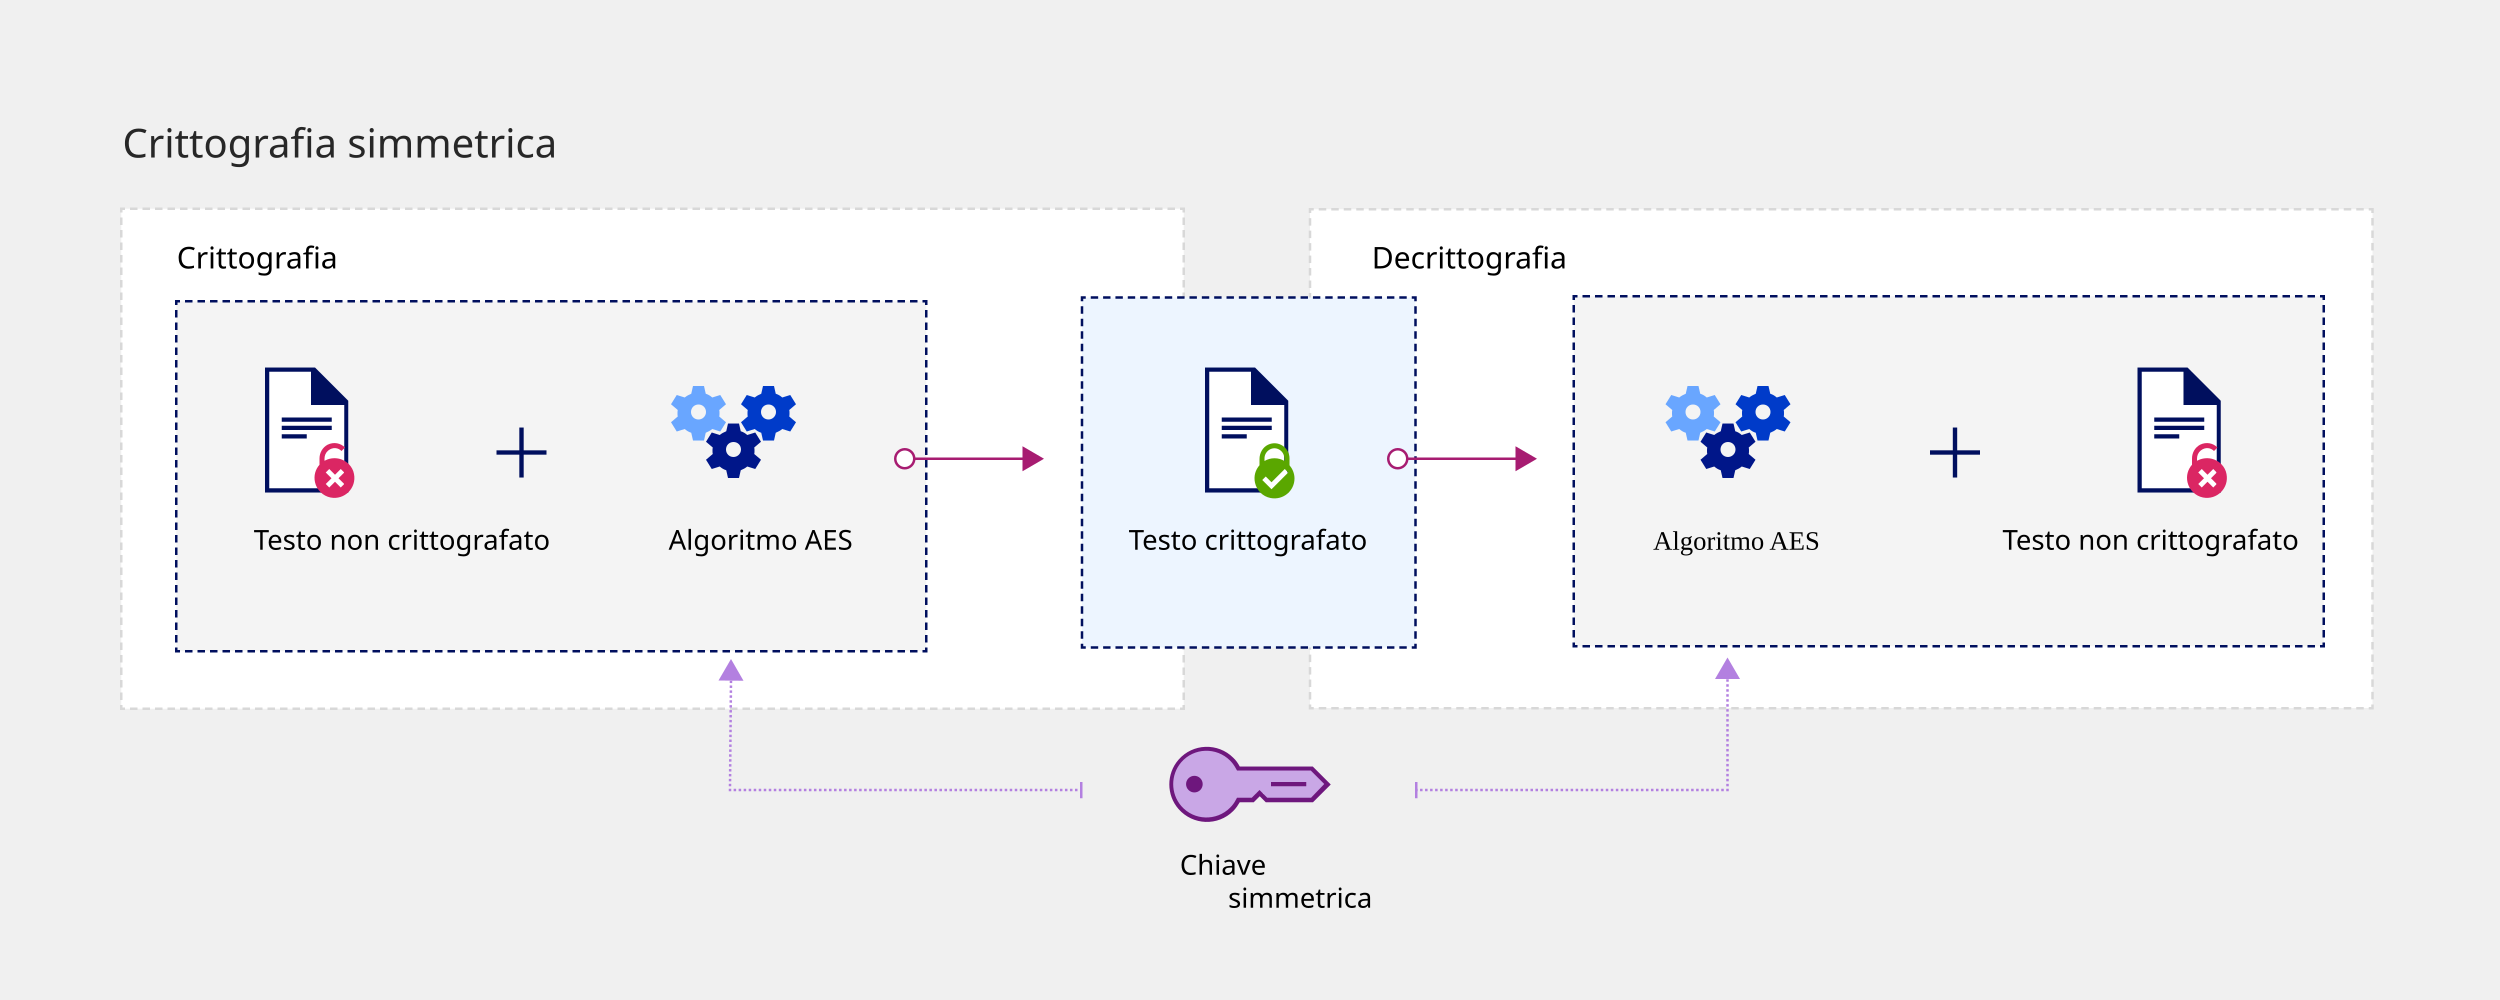
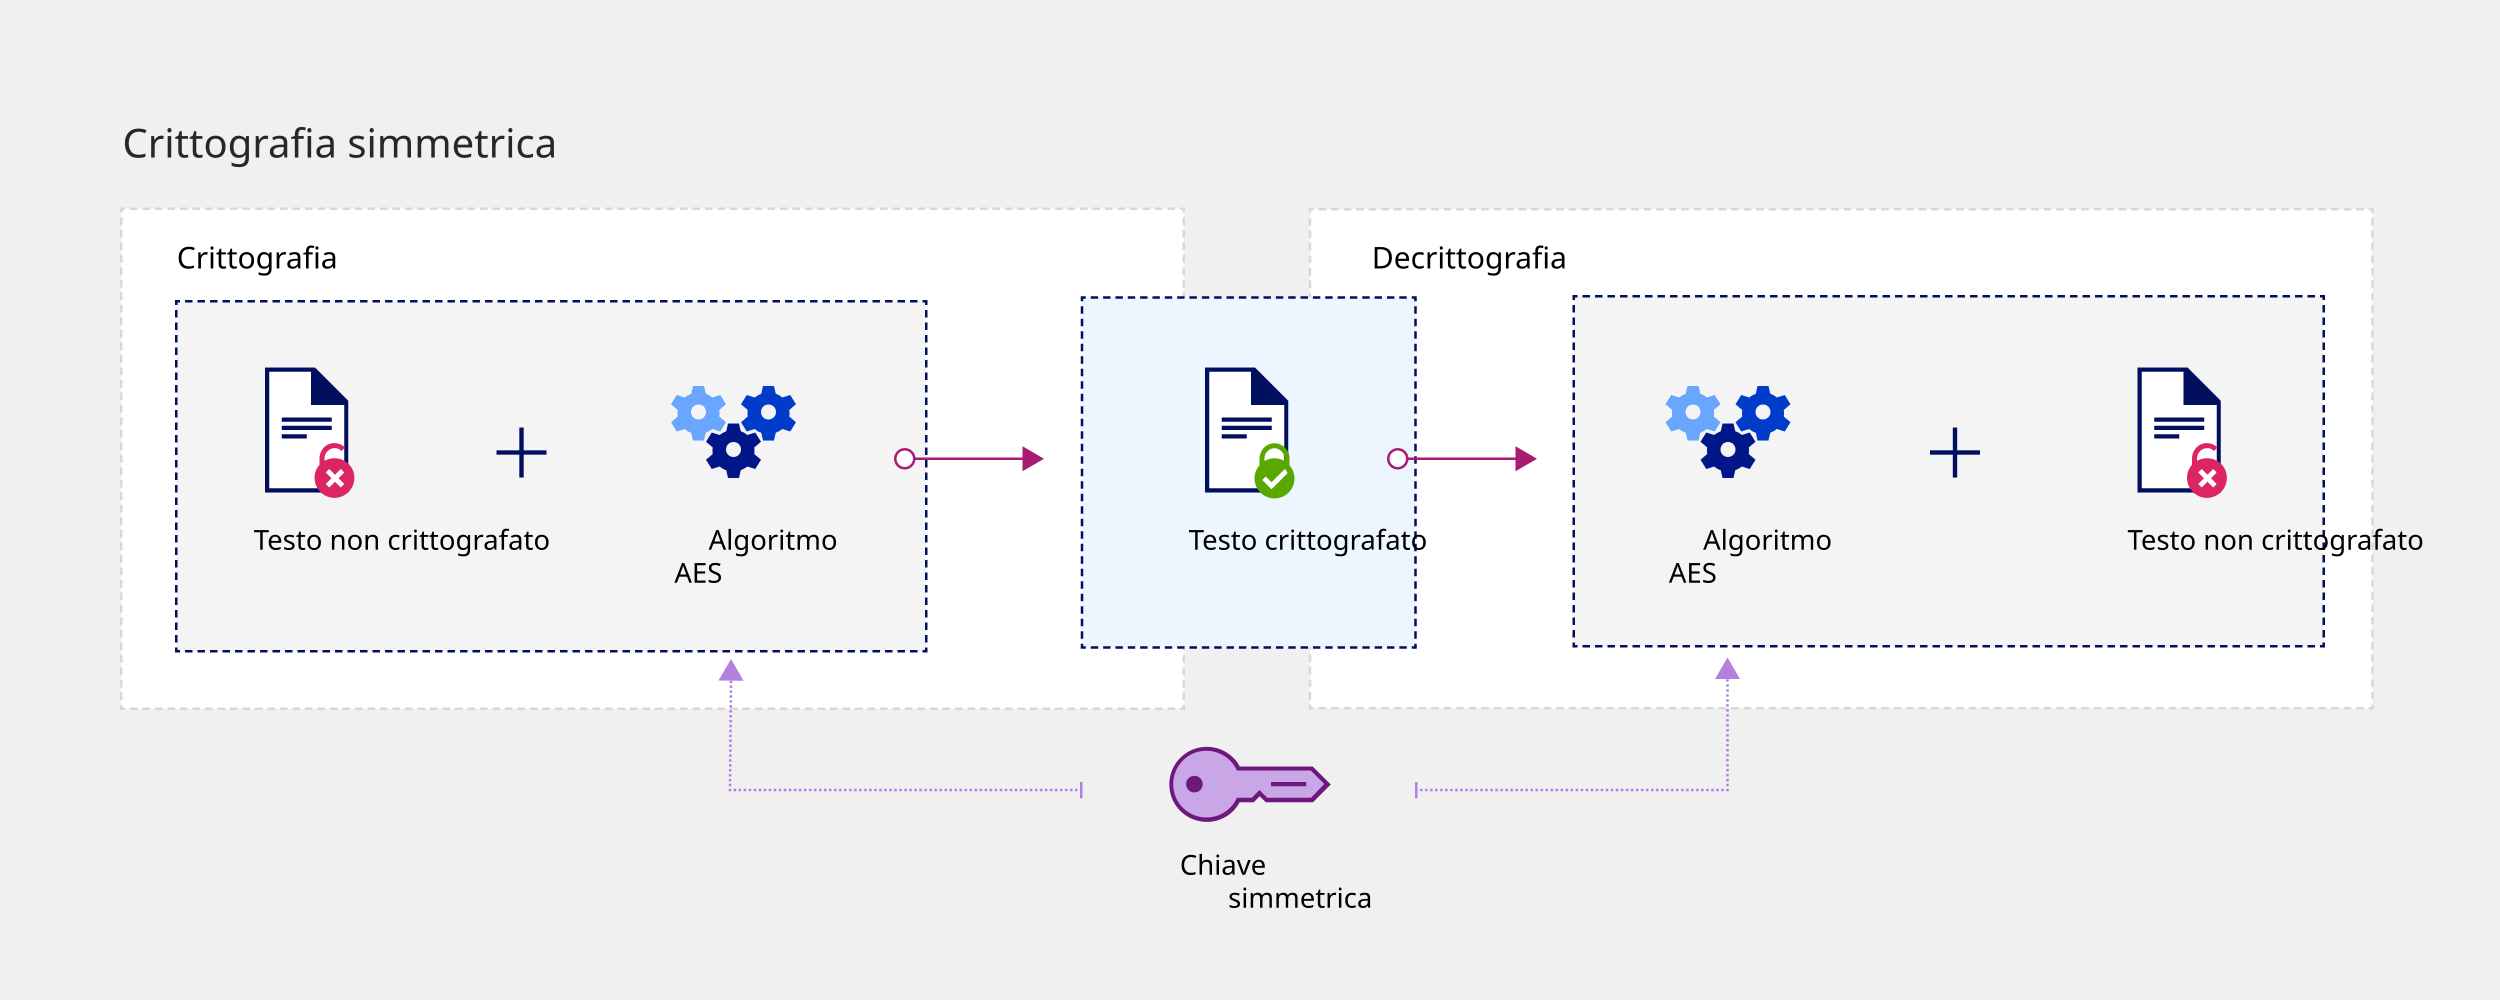
- <svg xmlns="http://www.w3.org/2000/svg" xmlns:xlink="http://www.w3.org/1999/xlink" viewBox="0 0 1000 400" id="svg472">
-   <style id="style2">.st0{fill:#fff}.st1,.st2,.st3{fill:none;stroke:#d8d8d8;stroke-miterlimit:10}.st2,.st3{stroke-dasharray:3,2}.st3{stroke-dasharray:2.993,1.995}.st4{fill:#f4f4f4}.st5,.st6{stroke:#000f5e}.st5{fill:none;stroke-miterlimit:10}.st6{stroke-dasharray:3,2}.st10,.st6,.st8{fill:none;stroke-miterlimit:10}.st8{stroke-dasharray:2.962,1.975;stroke:#000f5e}.st10{stroke:#b380e0}.st13{fill:#b380e0}.st20{clip-path:url(#SVGID_6_);fill:#6e177d}.st22{clip-path:url(#SVGID_10_);fill:#000f5e}.st26{clip-path:url(#SVGID_14_)}.st33{fill:none;stroke:#a71c71;stroke-miterlimit:10}.st34{fill:#a71c71}.st36{clip-path:url(#SVGID_24_);fill:#000f5e}.st45{clip-path:url(#SVGID_32_)}.st49{clip-path:url(#SVGID_38_);fill:#000f5e}.st52{font-family:'IBMPlexSans'}.st53{font-size:11px}.st54{font-family:'IBMPlexSans-SemiBold'}.st55{font-size:12px}</style>
+ <svg xmlns="http://www.w3.org/2000/svg" xmlns:xlink="http://www.w3.org/1999/xlink" viewBox="0 0 1000 400">
+   <style>.st0{fill:#fff}.st1,.st2,.st3{fill:none;stroke:#d8d8d8;stroke-miterlimit:10}.st2,.st3{stroke-dasharray:3,2}.st3{stroke-dasharray:2.993,1.995}.st4{fill:#f4f4f4}.st5,.st6{stroke:#000f5e}.st5{fill:none;stroke-miterlimit:10}.st6{stroke-dasharray:3,2}.st10,.st6,.st8{fill:none;stroke-miterlimit:10}.st8{stroke-dasharray:2.962,1.975;stroke:#000f5e}.st10{stroke:#b380e0}.st13{fill:#b380e0}.st20{clip-path:url(#SVGID_6_);fill:#6e177d}.st22{clip-path:url(#SVGID_10_);fill:#000f5e}.st26{clip-path:url(#SVGID_14_)}.st33{fill:none;stroke:#a71c71;stroke-miterlimit:10}.st34{fill:#a71c71}.st36{clip-path:url(#SVGID_24_);fill:#000f5e}.st45{clip-path:url(#SVGID_32_)}.st49{clip-path:url(#SVGID_38_);fill:#000f5e}.st52{font-family:'IBMPlexSans'}.st53{font-size:11px}.st54{font-family:'IBMPlexSans-SemiBold'}.st55{font-size:12px}</style>
  <g id="Visual">
-     <g id="g26">
-       <g id="g24">
-         <path class="st0" id="rect4" d="M48.5 83.5h425v200h-425z" />
-         <g id="g22">
-           <path class="st1" id="polyline6" d="M473.5 282v1.5H472" />
-           <path class="st2" id="line8" d="M470 283.5H51" />
-           <path class="st1" id="polyline10" d="M50 283.5h-1.5V282" />
-           <path class="st2" id="line12" d="M48.5 280V86" />
-           <path class="st1" id="polyline14" d="M48.5 85v-1.5H50" />
-           <path class="st2" id="line16" d="M52 83.5h419" />
-           <path class="st1" id="polyline18" d="M472 83.5h1.5V85" />
-           <path class="st2" id="line20" d="M473.5 87v194" />
+     <path class="st0" d="M48.5 83.5h425v200h-425z" />
+     <path class="st1" d="M473.5 282v1.5H472" />
+     <path class="st2" d="M470 283.5H51" />
+     <path class="st1" d="M50 283.5h-1.5V282" />
+     <path class="st2" d="M48.5 280V86" />
+     <path class="st1" d="M48.5 85v-1.5H50" />
+     <path class="st2" d="M52 83.5h419" />
+     <path class="st1" d="M472 83.5h1.5V85" />
+     <path class="st2" d="M473.5 87v194" />
+     <path class="st0" d="M524 83.7h425v199.5H524z" />
+     <path class="st1" d="M949 281.8v1.5h-1.5" />
+     <path class="st2" d="M945.5 283.3h-419" />
+     <path class="st1" d="M525.5 283.3H524v-1.5" />
+     <path class="st3" d="M524 279.8V86.2" />
+     <path class="st1" d="M524 85.2v-1.5h1.5" />
+     <path class="st2" d="M527.5 83.7h419" />
+     <path class="st1" d="M947.5 83.7h1.5v1.5" />
+     <path class="st3" d="M949 87.2v193.6" />
+     <g>
+       <path class="st4" d="M629.5 118.5h300v140h-300z" />
+       <path class="st5" d="M929.5 257v1.5H928" />
+       <path class="st6" d="M926 258.5H632" />
+       <path class="st5" d="M631 258.5h-1.5V257" />
+       <path class="st6" d="M629.5 255V121" />
+       <path class="st5" d="M629.5 120v-1.5h1.5" />
+       <path class="st6" d="M633 118.5h294" />
+       <path class="st5" d="M928 118.5h1.5v1.5" />
+       <path class="st6" d="M929.5 122v134" />
+     </g>
+     <g>
+       <path class="st4" d="M70.5 120.5h300v140h-300z" />
+       <path class="st5" d="M370.5 259v1.5H369" />
+       <path class="st6" d="M367 260.5H73" />
+       <path class="st5" d="M72 260.5h-1.5V259" />
+       <path class="st6" d="M70.5 257V123" />
+       <path class="st5" d="M70.5 122v-1.5H72" />
+       <path class="st6" d="M74 120.5h294" />
+       <path class="st5" d="M369 120.5h1.5v1.5" />
+       <path class="st6" d="M370.5 124v134" />
+     </g>
+     <g>
+       <path fill="#edf5ff" d="M432.8 119h133.3v140H432.8z" />
+       <path class="st5" d="M564.7 119h1.5v1.5" />
+       <path class="st6" d="M566.2 122.5v134" />
+       <path class="st5" d="M566.2 257.5v1.5h-1.5" />
+       <path class="st8" d="M562.7 259H435.3" />
+       <path class="st5" d="M434.3 259h-1.5v-1.5" />
+       <path class="st6" d="M432.8 255.5v-134" />
+       <path class="st5" d="M432.8 120.5V119h1.5" />
+       <path class="st8" d="M436.3 119h127.4" />
+     </g>
+     <g>
+       <path class="st10" d="M432.5 316h-.5" />
+       <path fill="none" stroke="#b380e0" stroke-miterlimit="10" stroke-dasharray="1.004,1.004" d="M431 316H293" />
+       <path class="st10" d="M292.5 316h-.5v-.5" />
+       <path fill="none" stroke="#b380e0" stroke-miterlimit="10" stroke-dasharray=".983,.983" d="M292 314.5l.4-42.7" />
+       <path class="st10" d="M292.4 271.3v-.5" />
+       <path class="st13" d="M432 312.8h1v6.5h-1zM297.4 272.3l-5-8.7-5 8.6z" />
+     </g>
+     <g>
+       <path class="st10" d="M691 270.2v.5" />
+       <path fill="none" stroke="#b380e0" stroke-miterlimit="10" stroke-dasharray=".996,.996" d="M691 271.7V315" />
+       <path class="st10" d="M691 315.5v.5h-.5" />
+       <path fill="none" stroke="#b380e0" stroke-miterlimit="10" stroke-dasharray="1.004,1.004" d="M689.5 316h-122" />
+       <path class="st10" d="M567 316h-.5" />
+       <path class="st13" d="M686 271.6l5-8.6 5 8.6zM566 312.8h1v6.5h-1z" />
+     </g>
+     <g id="Root_key">
+       <defs>
+         <path id="SVGID_1_" d="M467.6 298.7h64.5v30h-64.5z" />
+       </defs>
+       <clipPath id="SVGID_2_">
+         <use xlink:href="#SVGID_1_" overflow="visible" />
+       </clipPath>
+       <g clip-path="url(#SVGID_2_)">
+         <defs>
+           <path id="SVGID_3_" d="M467.6 298.7h64.5v30h-64.5z" />
+         </defs>
+         <clipPath id="SVGID_4_">
+           <use xlink:href="#SVGID_3_" overflow="visible" />
+         </clipPath>
+         <g clip-path="url(#SVGID_4_)">
+           <defs>
+             <path id="SVGID_5_" d="M467.6 298.7h64.5v30h-64.5z" />
+           </defs>
+           <clipPath id="SVGID_6_">
+             <use xlink:href="#SVGID_5_" overflow="visible" />
+           </clipPath>
+           <g opacity=".65" clip-path="url(#SVGID_6_)">
+             <defs>
+               <path id="SVGID_7_" d="M468.4 299.3h62v28h-62z" />
+             </defs>
+             <clipPath id="SVGID_8_">
+               <use xlink:href="#SVGID_7_" overflow="visible" />
+             </clipPath>
+             <path d="M524.4 307.3H495c-2.2-4.7-7.1-8-12.6-8-7.7 0-14 6.3-14 14s6.3 14 14 14c5.6 0 10.4-3.3 12.6-8h7.4v-2h3v2h19l6-6-6-6z" clip-path="url(#SVGID_8_)" fill="#b380e0" />
+           </g>
+           <path class="st20" d="M525.1 306.6h-29.2c-.7-1.3-1.5-2.5-2.6-3.5-6.1-6.1-16.2-5.8-21.9.8-4.9 5.6-4.9 14.1 0 19.7 5.8 6.6 15.8 6.9 21.9.8 1.1-1.1 1.9-2.3 2.6-3.5h5.6l2.4-2.4 2.4 2.4h18.9l7.1-7.1-7.2-7.2zm-.7 12.5h-17.5l-1.9-1.9-1.2-1.2-1.2 1.2-1.9 1.9h-5.9l-.5.9c-.6 1.2-1.4 2.2-2.3 3.1-5.4 5.4-14.4 5.2-19.5-.7-4.3-5-4.3-12.5 0-17.5 5.1-5.9 14.1-6.1 19.5-.7.9.9 1.7 2 2.3 3.1l.5.9h29.5l5.4 5.4-5.3 5.5z" />
+           <path class="st20" d="M480.1 311.3c1.3 1.3 1.3 3.4 0 4.7-1.3 1.3-3.4 1.3-4.7 0s-1.3-3.4 0-4.7 3.4-1.3 4.7 0M508.4 312.8h14.1v1.7h-14.1z" />
        </g>
      </g>
    </g>
-     <g id="g50">
-       <g id="g48">
-         <path class="st0" id="rect28" d="M524 83.7h425v199.5H524z" />
-         <g id="g46">
-           <path class="st1" id="polyline30" d="M949 281.8v1.5h-1.5" />
-           <path class="st2" id="line32" d="M945.5 283.3h-419" />
-           <path class="st1" id="polyline34" d="M525.5 283.3H524v-1.5" />
-           <path class="st3" id="line36" d="M524 279.8V86.2" />
-           <path class="st1" id="polyline38" d="M524 85.2v-1.5h1.5" />
-           <path class="st2" id="line40" d="M527.5 83.7h419" />
-           <path class="st1" id="polyline42" d="M947.5 83.7h1.5v1.5" />
-           <path class="st3" id="line44" d="M949 87.2v193.6" />
-         </g>
-       </g>
-     </g>
-     <g id="g74">
-       <g id="g72">
-         <path class="st4" id="rect52" d="M629.5 118.5h300v140h-300z" />
-         <g id="g70">
-           <path class="st5" id="polyline54" d="M929.5 257v1.5H928" />
-           <path class="st6" id="line56" d="M926 258.5H632" />
-           <path class="st5" id="polyline58" d="M631 258.5h-1.5V257" />
-           <path class="st6" id="line60" d="M629.5 255V121" />
-           <path class="st5" id="polyline62" d="M629.5 120v-1.5h1.5" />
-           <path class="st6" id="line64" d="M633 118.5h294" />
-           <path class="st5" id="polyline66" d="M928 118.5h1.5v1.5" />
-           <path class="st6" id="line68" d="M929.5 122v134" />
-         </g>
-       </g>
-     </g>
-     <g id="g98">
-       <g id="g96">
-         <path class="st4" id="rect76" d="M70.5 120.5h300v140h-300z" />
-         <g id="g94">
-           <path class="st5" id="polyline78" d="M370.5 259v1.5H369" />
-           <path class="st6" id="line80" d="M367 260.5H73" />
-           <path class="st5" id="polyline82" d="M72 260.5h-1.5V259" />
-           <path class="st6" id="line84" d="M70.5 257V123" />
-           <path class="st5" id="polyline86" d="M70.5 122v-1.5H72" />
-           <path class="st6" id="line88" d="M74 120.5h294" />
-           <path class="st5" id="polyline90" d="M369 120.5h1.5v1.5" />
-           <path class="st6" id="line92" d="M370.5 124v134" />
-         </g>
-       </g>
-     </g>
-     <g id="g122">
-       <g id="g120">
-         <path id="rect100" fill="#edf5ff" d="M432.8 119h133.3v140H432.8z" />
-         <g id="g118">
-           <path class="st5" id="polyline102" d="M564.7 119h1.5v1.5" />
-           <path class="st6" id="line104" d="M566.2 122.5v134" />
-           <path class="st5" id="polyline106" d="M566.2 257.5v1.5h-1.5" />
-           <path class="st8" id="line108" d="M562.7 259H435.3" />
-           <path class="st5" id="polyline110" d="M434.3 259h-1.5v-1.5" />
-           <path class="st6" id="line112" d="M432.8 255.5v-134" />
-           <path class="st5" id="polyline114" d="M432.8 120.5V119h1.5" />
-           <path class="st8" id="line116" d="M436.3 119h127.4" />
-         </g>
-       </g>
-     </g>
-     <g id="g144">
-       <g id="g142">
-         <path class="st10" id="line124" d="M432.5 316h-.5" />
-         <path id="line126" fill="none" stroke="#b380e0" stroke-miterlimit="10" stroke-dasharray="1.004,1.004" d="M431 316H293" />
-         <path class="st10" id="polyline128" d="M292.5 316h-.5v-.5" />
-         <path id="line130" fill="none" stroke="#b380e0" stroke-miterlimit="10" stroke-dasharray=".983,.983" d="M292 314.5l.4-42.7" />
-         <path class="st10" id="line132" d="M292.4 271.3v-.5" />
-         <g id="g136">
-           <path class="st13" id="rect134" d="M432 312.8h1v6.5h-1z" />
-         </g>
-         <g id="g140">
-           <path class="st13" id="polygon138" d="M297.4 272.3l-5-8.7-5 8.6z" />
-         </g>
-       </g>
-     </g>
-     <g id="g166">
-       <g id="g164">
-         <path class="st10" id="line146" d="M691 270.2v.5" />
-         <path id="line148" fill="none" stroke="#b380e0" stroke-miterlimit="10" stroke-dasharray=".996,.996" d="M691 271.7V315" />
-         <path class="st10" id="polyline150" d="M691 315.5v.5h-.5" />
-         <path id="line152" fill="none" stroke="#b380e0" stroke-miterlimit="10" stroke-dasharray="1.004,1.004" d="M689.5 316h-122" />
-         <path class="st10" id="line154" d="M567 316h-.5" />
-         <g id="g158">
-           <path class="st13" id="polygon156" d="M686 271.6l5-8.6 5 8.6z" />
-         </g>
-         <g id="g162">
-           <path class="st13" id="rect160" d="M566 312.8h1v6.5h-1z" />
-         </g>
-       </g>
-     </g>
-     <g id="Root_key">
-       <g id="g208">
-         <defs id="defs169">
-           <path id="SVGID_1_" d="M467.6 298.7h64.5v30h-64.5z" />
-         </defs>
-         <clipPath id="SVGID_2_">
-           <use xlink:href="#SVGID_1_" id="use171" overflow="visible" />
-         </clipPath>
-         <g clip-path="url(#SVGID_2_)" id="g206">
-           <defs id="defs175">
-             <path id="SVGID_3_" d="M467.6 298.7h64.5v30h-64.5z" />
-           </defs>
-           <clipPath id="SVGID_4_">
-             <use xlink:href="#SVGID_3_" id="use177" overflow="visible" />
-           </clipPath>
-           <g clip-path="url(#SVGID_4_)" id="g204">
-             <defs id="defs181">
-               <path id="SVGID_5_" d="M467.6 298.7h64.5v30h-64.5z" />
-             </defs>
-             <clipPath id="SVGID_6_">
-               <use xlink:href="#SVGID_5_" id="use183" overflow="visible" />
-             </clipPath>
-             <g clip-path="url(#SVGID_6_)" id="g196" opacity=".65">
-               <g id="g194">
-                 <defs id="defs187">
-                   <path id="SVGID_7_" d="M468.4 299.3h62v28h-62z" />
-                 </defs>
-                 <clipPath id="SVGID_8_">
-                   <use xlink:href="#SVGID_7_" id="use189" overflow="visible" />
-                 </clipPath>
-                 <path d="M524.4 307.3H495c-2.2-4.7-7.1-8-12.6-8-7.7 0-14 6.3-14 14s6.3 14 14 14c5.6 0 10.4-3.3 12.6-8h7.4v-2h3v2h19l6-6-6-6z" clip-path="url(#SVGID_8_)" id="path192" fill="#b380e0" />
-               </g>
-             </g>
-             <path class="st20" d="M525.1 306.6h-29.2c-.7-1.3-1.5-2.5-2.6-3.5-6.1-6.1-16.2-5.8-21.9.8-4.9 5.6-4.9 14.1 0 19.7 5.8 6.6 15.8 6.9 21.9.8 1.1-1.1 1.9-2.3 2.6-3.5h5.6l2.4-2.4 2.4 2.4h18.9l7.1-7.1-7.2-7.2zm-.7 12.5h-17.5l-1.9-1.9-1.2-1.2-1.2 1.2-1.9 1.9h-5.9l-.5.9c-.6 1.2-1.4 2.2-2.3 3.1-5.4 5.4-14.4 5.2-19.5-.7-4.3-5-4.3-12.5 0-17.5 5.1-5.9 14.1-6.1 19.5-.7.9.9 1.7 2 2.3 3.1l.5.9h29.5l5.4 5.4-5.3 5.5z" clip-path="url(#SVGID_6_)" id="path198" />
-             <path class="st20" d="M480.1 311.3c1.3 1.3 1.3 3.4 0 4.7-1.3 1.3-3.4 1.3-4.7 0s-1.3-3.4 0-4.7 3.4-1.3 4.7 0" clip-path="url(#SVGID_6_)" id="path200" />
-             <path class="st20" clip-path="url(#SVGID_6_)" id="rect202" d="M508.4 312.8h14.1v1.7h-14.1z" />
-           </g>
-         </g>
-       </g>
-     </g>
    <g id="Ciphertext_1_">
-       <g id="g237">
-         <defs id="defs212">
-           <path id="SVGID_9_" d="M855 147h35.8v52.3H855z" />
-         </defs>
-         <clipPath id="SVGID_10_">
-           <use xlink:href="#SVGID_9_" id="use214" overflow="visible" />
-         </clipPath>
-         <path clip-path="url(#SVGID_10_)" id="polygon217" fill="#fff" d="M873.4 160v-12h-17v48h31v-36z" />
-         <path class="st22" d="M856.7 148.7h16.7V162h13.3v33.3h-30v-46.6zM855 147v50h33.3v-36.7L875 147h-20z" clip-path="url(#SVGID_10_)" id="path219" />
-         <path class="st22" clip-path="url(#SVGID_10_)" id="rect221" d="M861.7 167h20v1.7h-20z" />
-         <path class="st22" clip-path="url(#SVGID_10_)" id="rect223" d="M861.7 170.3h20v1.7h-20z" />
-         <path class="st22" clip-path="url(#SVGID_10_)" id="rect225" d="M861.7 173.7h10v1.7h-10z" />
-         <g clip-path="url(#SVGID_10_)" id="g235">
-           <defs id="defs228">
-             <path id="SVGID_11_" d="M855 147h35.8v52.3H855z" />
-           </defs>
-           <clipPath id="SVGID_12_">
-             <use xlink:href="#SVGID_11_" id="use230" overflow="visible" />
-           </clipPath>
-           <path d="M884.7 183.5c-2.2-.5-4.2-.1-5.9.8v-.8c0-1.3.5-2.5 1.5-3.3 1.9-1.5 4-1.1 5.3.2l1.4-1.4c-1.7-1.7-4.4-2.4-7-1.1-2 1.1-3.2 3.2-3.2 5.5v2.5c-1.6 1.8-2.4 4.3-1.8 7 .7 3.1 3.2 5.5 6.2 6.1 5.6 1.1 10.5-3.8 9.4-9.4-.5-2.9-2.9-5.4-5.9-6.1m2 10.1l-1.4 1.4-2.3-2.3-2.3 2.3-1.4-1.4 2.3-2.3-2.3-2.3 1.4-1.4 2.3 2.3 2.3-2.3 1.4 1.4-2.3 2.3 2.3 2.3z" clip-path="url(#SVGID_12_)" id="path233" fill="#db2663" />
-         </g>
+       <defs>
+         <path id="SVGID_9_" d="M855 147h35.8v52.3H855z" />
+       </defs>
+       <clipPath id="SVGID_10_">
+         <use xlink:href="#SVGID_9_" overflow="visible" />
+       </clipPath>
+       <path clip-path="url(#SVGID_10_)" fill="#fff" d="M873.4 160v-12h-17v48h31v-36z" />
+       <path class="st22" d="M856.7 148.7h16.7V162h13.3v33.3h-30v-46.6zM855 147v50h33.3v-36.7L875 147h-20z" />
+       <path class="st22" d="M861.7 167h20v1.7h-20zM861.7 170.3h20v1.7h-20zM861.7 173.7h10v1.7h-10z" />
+       <g clip-path="url(#SVGID_10_)">
+         <defs>
+           <path id="SVGID_11_" d="M855 147h35.8v52.3H855z" />
+         </defs>
+         <clipPath id="SVGID_12_">
+           <use xlink:href="#SVGID_11_" overflow="visible" />
+         </clipPath>
+         <path d="M884.7 183.5c-2.2-.5-4.2-.1-5.9.8v-.8c0-1.3.5-2.5 1.5-3.3 1.9-1.5 4-1.1 5.3.2l1.4-1.4c-1.7-1.7-4.4-2.4-7-1.1-2 1.1-3.2 3.2-3.2 5.5v2.5c-1.6 1.8-2.4 4.3-1.8 7 .7 3.1 3.2 5.5 6.2 6.1 5.6 1.1 10.5-3.8 9.4-9.4-.5-2.9-2.9-5.4-5.9-6.1m2 10.1l-1.4 1.4-2.3-2.3-2.3 2.3-1.4-1.4 2.3-2.3-2.3-2.3 1.4-1.4 2.3 2.3 2.3-2.3 1.4 1.4-2.3 2.3 2.3 2.3z" clip-path="url(#SVGID_12_)" fill="#db2663" />
      </g>
    </g>
    <g id="Plus_sign">
-       <g id="g266">
-         <defs id="defs241">
-           <path id="SVGID_13_" d="M198.6 171h20v20h-20z" />
-         </defs>
-         <clipPath id="SVGID_14_">
-           <use xlink:href="#SVGID_13_" id="use243" overflow="visible" />
-         </clipPath>
-         <g class="st26" clip-path="url(#SVGID_14_)" id="g254">
-           <defs id="defs247">
-             <path id="SVGID_15_" d="M198.6 171h20v20h-20z" />
-           </defs>
-           <clipPath id="SVGID_16_">
-             <use xlink:href="#SVGID_15_" id="use249" overflow="visible" />
-           </clipPath>
-           <path clip-path="url(#SVGID_16_)" id="line252" fill="none" stroke="#000f5e" stroke-width="1.75" stroke-miterlimit="10" d="M198.6 181h20" />
-         </g>
-         <g class="st26" clip-path="url(#SVGID_14_)" id="g264">
-           <defs id="defs257">
-             <path id="SVGID_17_" d="M198.6 171h20v20h-20z" />
-           </defs>
-           <clipPath id="SVGID_18_">
-             <use xlink:href="#SVGID_17_" id="use259" overflow="visible" />
-           </clipPath>
-           <path clip-path="url(#SVGID_18_)" id="line262" fill="none" stroke="#000f5e" stroke-width="1.75" stroke-miterlimit="10" d="M208.6 191v-20" />
-         </g>
+       <defs>
+         <path id="SVGID_13_" d="M198.6 171h20v20h-20z" />
+       </defs>
+       <clipPath id="SVGID_14_">
+         <use xlink:href="#SVGID_13_" overflow="visible" />
+       </clipPath>
+       <g class="st26">
+         <defs>
+           <path id="SVGID_15_" d="M198.6 171h20v20h-20z" />
+         </defs>
+         <clipPath id="SVGID_16_">
+           <use xlink:href="#SVGID_15_" overflow="visible" />
+         </clipPath>
+         <path clip-path="url(#SVGID_16_)" fill="none" stroke="#000f5e" stroke-width="1.75" stroke-miterlimit="10" d="M198.6 181h20" />
+       </g>
+       <g class="st26">
+         <defs>
+           <path id="SVGID_17_" d="M198.6 171h20v20h-20z" />
+         </defs>
+         <clipPath id="SVGID_18_">
+           <use xlink:href="#SVGID_17_" overflow="visible" />
+         </clipPath>
+         <path clip-path="url(#SVGID_18_)" fill="none" stroke="#000f5e" stroke-width="1.75" stroke-miterlimit="10" d="M208.6 191v-20" />
      </g>
    </g>
    <g id="AES-GCM_algorithm">
-       <g id="g289">
-         <defs id="defs270">
-           <path id="SVGID_19_" d="M666.2 154.3h50v37h-50z" />
-         </defs>
-         <clipPath id="SVGID_20_">
-           <use xlink:href="#SVGID_19_" id="use272" overflow="visible" />
-         </clipPath>
-         <g clip-path="url(#SVGID_20_)" id="g287">
-           <defs id="defs276">
-             <path id="SVGID_21_" d="M666.2 154.3h50v37h-50z" />
-           </defs>
-           <clipPath id="SVGID_22_">
-             <use xlink:href="#SVGID_21_" id="use278" overflow="visible" />
-           </clipPath>
-           <path d="M699.6 180.3c0-.5 0-.9-.1-1.3l2.7-2.3-2.3-3.7-3.2 1c-.8-.7-1.6-1.2-2.6-1.5l-.7-3.1H689l-.7 3.1c-1 .4-1.9.9-2.6 1.5l-3.2-1-2.3 3.7 2.7 2.3c-.1.4-.1.9-.1 1.3 0 .5 0 .9.1 1.3l-2.7 2.3 2.3 3.7 3.2-1c.8.7 1.6 1.2 2.6 1.5l.7 3.1h4.4l.7-3.1c1-.4 1.9-.9 2.6-1.5l3.2 1 2.3-3.7-2.7-2.3c.1-.4.1-.9.1-1.3m-8.4 2.5c-1.7 0-3-1.3-3-3s1.3-3 3-3 3 1.3 3 3-1.4 3-3 3" clip-path="url(#SVGID_22_)" id="path281" fill="#001689" />
-           <path d="M685.6 165.3c0-.5 0-.9-.1-1.3l2.7-2.3-2.3-3.7-3.2 1c-.8-.7-1.6-1.2-2.6-1.5l-.7-3.1H675l-.7 3.1c-1 .4-1.9.9-2.6 1.5l-3.2-1-2.3 3.7 2.7 2.3c-.1.4-.1.9-.1 1.3 0 .5 0 .9.1 1.3l-2.7 2.3 2.3 3.7 3.2-1c.8.7 1.6 1.2 2.6 1.5l.7 3.1h4.4l.7-3.1c1-.4 1.9-.9 2.6-1.5l3.2 1 2.3-3.7-2.7-2.3c.1-.4.1-.9.1-1.3m-8.4 2.5c-1.7 0-3-1.3-3-3s1.3-3 3-3 3 1.3 3 3-1.4 3-3 3" clip-path="url(#SVGID_22_)" id="path283" fill="#69a6ff" />
-           <path d="M713.6 165.3c0-.5 0-.9-.1-1.3l2.7-2.3-2.3-3.7-3.2 1c-.8-.7-1.6-1.2-2.6-1.5l-.7-3.1H703l-.7 3.1c-1 .4-1.9.9-2.6 1.5l-3.2-1-2.3 3.7 2.7 2.3c-.1.4-.1.9-.1 1.3 0 .5 0 .9.1 1.3l-2.7 2.3 2.3 3.7 3.2-1c.8.7 1.6 1.2 2.6 1.5l.7 3.1h4.4l.7-3.1c1-.4 1.9-.9 2.6-1.5l3.2 1 2.3-3.7-2.7-2.3c.1-.4.1-.9.1-1.3m-8.4 2.5c-1.7 0-3-1.3-3-3s1.3-3 3-3 3 1.3 3 3-1.4 3-3 3" clip-path="url(#SVGID_22_)" id="path285" fill="#003bc9" />
-         </g>
-       </g>
-     </g>
-     <g id="g308">
-       <g id="g306">
-         <path class="st33" id="line292" d="M558.9 183.5h48.7" />
-         <g id="g300">
-           <g id="g298">
-             <circle class="st0" cx="559.1" cy="183.5" r="3.8" id="circle294" />
-             <path class="st34" d="M559.1 187.8c2.3 0 4.3-1.9 4.3-4.3s-1.9-4.3-4.3-4.3c-2.3 0-4.3 1.9-4.3 4.3s1.9 4.3 4.3 4.3c2.3 0-2.4 0 0 0zm0-7.6c1.8 0 3.3 1.5 3.3 3.3s-1.5 3.3-3.3 3.3-3.3-1.5-3.3-3.3 1.5-3.3 3.3-3.3-1.8 0 0 0z" id="path296" />
-           </g>
-         </g>
-         <g id="g304">
-           <path class="st34" id="polygon302" d="M606.2 188.5l8.6-5-8.6-5z" />
-         </g>
+       <defs>
+         <path id="SVGID_19_" d="M666.2 154.3h50v37h-50z" />
+       </defs>
+       <clipPath id="SVGID_20_">
+         <use xlink:href="#SVGID_19_" overflow="visible" />
+       </clipPath>
+       <g clip-path="url(#SVGID_20_)">
+         <defs>
+           <path id="SVGID_21_" d="M666.2 154.3h50v37h-50z" />
+         </defs>
+         <clipPath id="SVGID_22_">
+           <use xlink:href="#SVGID_21_" overflow="visible" />
+         </clipPath>
+         <path d="M699.6 180.3c0-.5 0-.9-.1-1.3l2.7-2.3-2.3-3.7-3.2 1c-.8-.7-1.6-1.2-2.6-1.5l-.7-3.1H689l-.7 3.1c-1 .4-1.9.9-2.6 1.5l-3.2-1-2.3 3.7 2.7 2.3c-.1.4-.1.9-.1 1.3 0 .5 0 .9.1 1.3l-2.7 2.3 2.3 3.7 3.2-1c.8.7 1.6 1.2 2.6 1.5l.7 3.1h4.4l.7-3.1c1-.4 1.9-.9 2.6-1.5l3.2 1 2.3-3.7-2.7-2.3c.1-.4.1-.9.1-1.3m-8.4 2.5c-1.7 0-3-1.3-3-3s1.3-3 3-3 3 1.3 3 3-1.4 3-3 3" clip-path="url(#SVGID_22_)" fill="#001689" />
+         <path d="M685.6 165.3c0-.5 0-.9-.1-1.3l2.7-2.3-2.3-3.7-3.2 1c-.8-.7-1.6-1.2-2.6-1.5l-.7-3.1H675l-.7 3.1c-1 .4-1.9.9-2.6 1.5l-3.2-1-2.3 3.7 2.7 2.3c-.1.4-.1.9-.1 1.3 0 .5 0 .9.1 1.3l-2.7 2.3 2.3 3.7 3.2-1c.8.7 1.6 1.2 2.6 1.5l.7 3.1h4.4l.7-3.1c1-.4 1.9-.9 2.6-1.5l3.2 1 2.3-3.7-2.7-2.3c.1-.4.1-.9.1-1.3m-8.4 2.5c-1.7 0-3-1.3-3-3s1.3-3 3-3 3 1.3 3 3-1.4 3-3 3" clip-path="url(#SVGID_22_)" fill="#69a6ff" />
+         <path d="M713.6 165.3c0-.5 0-.9-.1-1.3l2.7-2.3-2.3-3.7-3.2 1c-.8-.7-1.6-1.2-2.6-1.5l-.7-3.1H703l-.7 3.1c-1 .4-1.9.9-2.6 1.5l-3.2-1-2.3 3.7 2.7 2.3c-.1.4-.1.9-.1 1.3 0 .5 0 .9.1 1.3l-2.7 2.3 2.3 3.7 3.2-1c.8.7 1.6 1.2 2.6 1.5l.7 3.1h4.4l.7-3.1c1-.4 1.9-.9 2.6-1.5l3.2 1 2.3-3.7-2.7-2.3c.1-.4.1-.9.1-1.3m-8.4 2.5c-1.7 0-3-1.3-3-3s1.3-3 3-3 3 1.3 3 3-1.4 3-3 3" clip-path="url(#SVGID_22_)" fill="#003bc9" />
+       </g>
+     </g>
+     <g>
+       <path class="st33" d="M558.9 183.5h48.7" />
+       <circle class="st0" cx="559.1" cy="183.5" r="3.8" />
+       <path class="st34" d="M559.1 187.8c2.3 0 4.3-1.9 4.3-4.3s-1.9-4.3-4.3-4.3c-2.3 0-4.3 1.9-4.3 4.3s1.9 4.3 4.3 4.3c2.3 0-2.4 0 0 0zm0-7.6c1.8 0 3.3 1.5 3.3 3.3s-1.5 3.3-3.3 3.3-3.3-1.5-3.3-3.3 1.5-3.3 3.3-3.3-1.8 0 0 0z" />
+       <g>
+         <path class="st34" d="M606.2 188.5l8.6-5-8.6-5z" />
      </g>
    </g>
    <g id="Plaintext">
-       <g id="g338">
-         <defs id="defs311">
-           <path id="SVGID_23_" d="M482 147h35.8v52.3H482z" />
-         </defs>
-         <clipPath id="SVGID_24_">
-           <use xlink:href="#SVGID_23_" id="use313" overflow="visible" />
-         </clipPath>
-         <path clip-path="url(#SVGID_24_)" id="polygon316" fill="#fff" d="M514.4 160v36h-31v-48h18v12z" />
-         <path class="st36" d="M483.7 148.7h16.7V162h13.3v33.3h-30v-46.6zM482 147v50h33.3v-36.7L502 147h-20z" clip-path="url(#SVGID_24_)" id="path318" />
-         <path class="st36" clip-path="url(#SVGID_24_)" id="rect320" d="M488.7 167h20v1.7h-20z" />
-         <path class="st36" clip-path="url(#SVGID_24_)" id="rect322" d="M488.7 170.3h20v1.7h-20z" />
-         <path class="st36" clip-path="url(#SVGID_24_)" id="rect324" d="M488.7 173.7h10v1.7h-10z" />
-         <g clip-path="url(#SVGID_24_)" id="g336">
-           <defs id="defs327">
-             <path id="SVGID_25_" d="M482 147h35.8v52.3H482z" />
-           </defs>
-           <clipPath id="SVGID_26_">
-             <use xlink:href="#SVGID_25_" id="use329" overflow="visible" />
-           </clipPath>
-           <path d="M515.4 191c0 3.3-2.5 6-5.5 6s-5.5-2.7-5.5-6 2.5-6 5.5-6 5.5 2.7 5.5 6" clip-path="url(#SVGID_26_)" id="path332" fill="#fff" />
-           <path d="M515.8 183.3c0-4.1-4.4-7.4-8.6-5.4-2.1 1-3.4 3.3-3.4 5.7v2.5c-1.6 1.8-2.4 4.3-1.8 7 .7 3.1 3.1 5.5 6.2 6.1 5.1 1 9.6-2.9 9.6-7.8 0-2-.8-3.9-2-5.3v-2.8zm-10 0c0-2.9 3.4-5.3 6.3-3.2 1.1.8 1.7 2.2 1.7 3.5v.8c-1.2-.7-2.5-1.1-4-1.1s-2.8.4-4 1.1v-1.1zm2.8 12.4l-3.7-3.7 1.4-1.4 2.3 2.3 5.3-5.3 1.4 1.4-6.7 6.7z" clip-path="url(#SVGID_26_)" id="path334" fill="#5aa700" />
-         </g>
-       </g>
-     </g>
-     <g id="g357">
-       <g id="g355">
-         <path class="st33" id="line341" d="M361.7 183.5h48.7" />
-         <g id="g349">
-           <g id="g347">
-             <circle class="st0" cx="361.9" cy="183.5" r="3.8" id="circle343" />
-             <path class="st34" d="M361.9 187.8c2.3 0 4.3-1.9 4.3-4.3s-1.9-4.3-4.3-4.3c-2.3 0-4.3 1.9-4.3 4.3s1.9 4.3 4.3 4.3c2.3 0-2.4 0 0 0zm0-7.6c1.8 0 3.3 1.5 3.3 3.3s-1.5 3.3-3.3 3.3c-1.8 0-3.3-1.5-3.3-3.3s1.5-3.3 3.3-3.3c1.8 0-1.8 0 0 0z" id="path345" />
-           </g>
-         </g>
-         <g id="g353">
-           <path class="st34" id="polygon351" d="M409 188.5l8.6-5-8.6-5z" />
-         </g>
+       <defs>
+         <path id="SVGID_23_" d="M482 147h35.8v52.3H482z" />
+       </defs>
+       <clipPath id="SVGID_24_">
+         <use xlink:href="#SVGID_23_" overflow="visible" />
+       </clipPath>
+       <path clip-path="url(#SVGID_24_)" fill="#fff" d="M514.4 160v36h-31v-48h18v12z" />
+       <path class="st36" d="M483.7 148.7h16.7V162h13.3v33.3h-30v-46.6zM482 147v50h33.3v-36.7L502 147h-20z" />
+       <path class="st36" d="M488.7 167h20v1.7h-20zM488.7 170.3h20v1.7h-20zM488.7 173.7h10v1.7h-10z" />
+       <g clip-path="url(#SVGID_24_)">
+         <defs>
+           <path id="SVGID_25_" d="M482 147h35.8v52.3H482z" />
+         </defs>
+         <clipPath id="SVGID_26_">
+           <use xlink:href="#SVGID_25_" overflow="visible" />
+         </clipPath>
+         <path d="M515.4 191c0 3.3-2.5 6-5.5 6s-5.5-2.7-5.5-6 2.5-6 5.5-6 5.5 2.7 5.5 6" clip-path="url(#SVGID_26_)" fill="#fff" />
+         <path d="M515.8 183.3c0-4.1-4.4-7.4-8.6-5.4-2.1 1-3.4 3.3-3.4 5.7v2.5c-1.6 1.8-2.4 4.3-1.8 7 .7 3.1 3.1 5.5 6.2 6.1 5.1 1 9.6-2.9 9.6-7.8 0-2-.8-3.9-2-5.3v-2.8zm-10 0c0-2.9 3.4-5.3 6.3-3.2 1.1.8 1.7 2.2 1.7 3.5v.8c-1.2-.7-2.5-1.1-4-1.1s-2.8.4-4 1.1v-1.1zm2.8 12.4l-3.7-3.7 1.4-1.4 2.3 2.3 5.3-5.3 1.4 1.4-6.7 6.7z" clip-path="url(#SVGID_26_)" fill="#5aa700" />
+       </g>
+     </g>
+     <g>
+       <path class="st33" d="M361.7 183.5h48.7" />
+       <circle class="st0" cx="361.9" cy="183.5" r="3.8" />
+       <path class="st34" d="M361.9 187.8c2.3 0 4.3-1.9 4.3-4.3s-1.9-4.3-4.3-4.3c-2.3 0-4.3 1.9-4.3 4.3s1.9 4.3 4.3 4.3c2.3 0-2.4 0 0 0zm0-7.6c1.8 0 3.3 1.5 3.3 3.3s-1.5 3.3-3.3 3.3c-1.8 0-3.3-1.5-3.3-3.3s1.5-3.3 3.3-3.3c1.8 0-1.8 0 0 0z" />
+       <g>
+         <path class="st34" d="M409 188.5l8.6-5-8.6-5z" />
      </g>
    </g>
    <g id="AES-GCM_algorithm_1_">
-       <g id="g379">
-         <defs id="defs360">
-           <path id="SVGID_27_" d="M268.4 154.3h50v37h-50z" />
-         </defs>
-         <clipPath id="SVGID_28_">
-           <use xlink:href="#SVGID_27_" id="use362" overflow="visible" />
-         </clipPath>
-         <g clip-path="url(#SVGID_28_)" id="g377">
-           <defs id="defs366">
-             <path id="SVGID_29_" d="M268.4 154.3h50v37h-50z" />
-           </defs>
-           <clipPath id="SVGID_30_">
-             <use xlink:href="#SVGID_29_" id="use368" overflow="visible" />
-           </clipPath>
-           <path d="M301.8 180.3c0-.5 0-.9-.1-1.3l2.7-2.3-2.3-3.7-3.2 1c-.8-.7-1.6-1.2-2.6-1.5l-.7-3.1h-4.4l-.7 3.1c-1 .4-1.9.9-2.6 1.5l-3.2-1-2.3 3.7 2.7 2.3c-.1.4-.1.9-.1 1.3 0 .5 0 .9.1 1.3l-2.7 2.3 2.3 3.7 3.2-1c.8.7 1.6 1.2 2.6 1.5l.7 3.1h4.4l.7-3.1c1-.4 1.9-.9 2.6-1.5l3.2 1 2.3-3.7-2.7-2.3c.1-.4.1-.9.1-1.3m-8.4 2.5c-1.7 0-3-1.3-3-3s1.3-3 3-3 3 1.3 3 3-1.4 3-3 3" clip-path="url(#SVGID_30_)" id="path371" fill="#001689" />
-           <path d="M287.8 165.3c0-.5 0-.9-.1-1.3l2.7-2.3-2.3-3.7-3.2 1c-.8-.7-1.6-1.2-2.6-1.5l-.7-3.1h-4.4l-.7 3.1c-1 .4-1.9.9-2.6 1.5l-3.2-1-2.3 3.7 2.7 2.3c-.1.4-.1.9-.1 1.3 0 .5 0 .9.1 1.3l-2.7 2.3 2.3 3.7 3.2-1c.8.7 1.6 1.2 2.6 1.5l.7 3.1h4.4l.7-3.1c1-.4 1.9-.9 2.6-1.5l3.2 1 2.3-3.7-2.7-2.3c.1-.4.1-.9.1-1.3m-8.4 2.5c-1.7 0-3-1.3-3-3s1.3-3 3-3 3 1.3 3 3-1.4 3-3 3" clip-path="url(#SVGID_30_)" id="path373" fill="#69a6ff" />
-           <path d="M315.8 165.3c0-.5 0-.9-.1-1.3l2.7-2.3-2.3-3.7-3.2 1c-.8-.7-1.6-1.2-2.6-1.5l-.7-3.1h-4.4l-.7 3.1c-1 .4-1.9.9-2.6 1.5l-3.2-1-2.3 3.7 2.7 2.3c-.1.4-.1.9-.1 1.3 0 .5 0 .9.1 1.3l-2.7 2.3 2.3 3.7 3.2-1c.8.7 1.6 1.2 2.6 1.5l.7 3.1h4.4l.7-3.1c1-.4 1.9-.9 2.6-1.5l3.2 1 2.3-3.7-2.7-2.3c.1-.4.1-.9.1-1.3m-8.4 2.5c-1.7 0-3-1.3-3-3s1.3-3 3-3 3 1.3 3 3-1.4 3-3 3" clip-path="url(#SVGID_30_)" id="path375" fill="#003bc9" />
-         </g>
+       <defs>
+         <path id="SVGID_27_" d="M268.4 154.3h50v37h-50z" />
+       </defs>
+       <clipPath id="SVGID_28_">
+         <use xlink:href="#SVGID_27_" overflow="visible" />
+       </clipPath>
+       <g clip-path="url(#SVGID_28_)">
+         <defs>
+           <path id="SVGID_29_" d="M268.4 154.3h50v37h-50z" />
+         </defs>
+         <clipPath id="SVGID_30_">
+           <use xlink:href="#SVGID_29_" overflow="visible" />
+         </clipPath>
+         <path d="M301.8 180.3c0-.5 0-.9-.1-1.3l2.7-2.3-2.3-3.7-3.2 1c-.8-.7-1.6-1.2-2.6-1.5l-.7-3.1h-4.4l-.7 3.1c-1 .4-1.9.9-2.6 1.5l-3.2-1-2.3 3.7 2.7 2.3c-.1.4-.1.9-.1 1.3 0 .5 0 .9.1 1.3l-2.7 2.3 2.3 3.7 3.2-1c.8.7 1.6 1.2 2.6 1.5l.7 3.1h4.4l.7-3.1c1-.4 1.9-.9 2.6-1.5l3.2 1 2.3-3.7-2.7-2.3c.1-.4.1-.9.1-1.3m-8.4 2.5c-1.7 0-3-1.3-3-3s1.3-3 3-3 3 1.3 3 3-1.4 3-3 3" clip-path="url(#SVGID_30_)" fill="#001689" />
+         <path d="M287.8 165.3c0-.5 0-.9-.1-1.3l2.7-2.3-2.3-3.7-3.2 1c-.8-.7-1.6-1.2-2.6-1.5l-.7-3.1h-4.4l-.7 3.1c-1 .4-1.9.9-2.6 1.5l-3.2-1-2.3 3.7 2.7 2.3c-.1.4-.1.9-.1 1.3 0 .5 0 .9.1 1.3l-2.7 2.3 2.3 3.7 3.2-1c.8.7 1.6 1.2 2.6 1.5l.7 3.1h4.4l.7-3.1c1-.4 1.9-.9 2.6-1.5l3.2 1 2.3-3.7-2.7-2.3c.1-.4.1-.9.1-1.3m-8.4 2.5c-1.7 0-3-1.3-3-3s1.3-3 3-3 3 1.3 3 3-1.4 3-3 3" clip-path="url(#SVGID_30_)" fill="#69a6ff" />
+         <path d="M315.8 165.3c0-.5 0-.9-.1-1.3l2.7-2.3-2.3-3.7-3.2 1c-.8-.7-1.6-1.2-2.6-1.5l-.7-3.1h-4.4l-.7 3.1c-1 .4-1.9.9-2.6 1.5l-3.2-1-2.3 3.7 2.7 2.3c-.1.4-.1.9-.1 1.3 0 .5 0 .9.1 1.3l-2.7 2.3 2.3 3.7 3.2-1c.8.7 1.6 1.2 2.6 1.5l.7 3.1h4.4l.7-3.1c1-.4 1.9-.9 2.6-1.5l3.2 1 2.3-3.7-2.7-2.3c.1-.4.1-.9.1-1.3m-8.4 2.5c-1.7 0-3-1.3-3-3s1.3-3 3-3 3 1.3 3 3-1.4 3-3 3" clip-path="url(#SVGID_30_)" fill="#003bc9" />
      </g>
    </g>
    <g id="Plus_sign_1_">
-       <g id="g408">
-         <defs id="defs383">
-           <path id="SVGID_31_" d="M772 171h20v20h-20z" />
-         </defs>
-         <clipPath id="SVGID_32_">
-           <use xlink:href="#SVGID_31_" id="use385" overflow="visible" />
-         </clipPath>
-         <g class="st45" clip-path="url(#SVGID_32_)" id="g396">
-           <defs id="defs389">
-             <path id="SVGID_33_" d="M772 171h20v20h-20z" />
-           </defs>
-           <clipPath id="SVGID_34_">
-             <use xlink:href="#SVGID_33_" id="use391" overflow="visible" />
-           </clipPath>
-           <path clip-path="url(#SVGID_34_)" id="line394" fill="none" stroke="#000f5e" stroke-width="1.75" stroke-miterlimit="10" d="M772 181h20" />
-         </g>
-         <g class="st45" clip-path="url(#SVGID_32_)" id="g406">
-           <defs id="defs399">
-             <path id="SVGID_35_" d="M772 171h20v20h-20z" />
-           </defs>
-           <clipPath id="SVGID_36_">
-             <use xlink:href="#SVGID_35_" id="use401" overflow="visible" />
-           </clipPath>
-           <path clip-path="url(#SVGID_36_)" id="line404" fill="none" stroke="#000f5e" stroke-width="1.75" stroke-miterlimit="10" d="M782 191v-20" />
-         </g>
+       <defs>
+         <path id="SVGID_31_" d="M772 171h20v20h-20z" />
+       </defs>
+       <clipPath id="SVGID_32_">
+         <use xlink:href="#SVGID_31_" overflow="visible" />
+       </clipPath>
+       <g class="st45">
+         <defs>
+           <path id="SVGID_33_" d="M772 171h20v20h-20z" />
+         </defs>
+         <clipPath id="SVGID_34_">
+           <use xlink:href="#SVGID_33_" overflow="visible" />
+         </clipPath>
+         <path clip-path="url(#SVGID_34_)" fill="none" stroke="#000f5e" stroke-width="1.75" stroke-miterlimit="10" d="M772 181h20" />
+       </g>
+       <g class="st45">
+         <defs>
+           <path id="SVGID_35_" d="M772 171h20v20h-20z" />
+         </defs>
+         <clipPath id="SVGID_36_">
+           <use xlink:href="#SVGID_35_" overflow="visible" />
+         </clipPath>
+         <path clip-path="url(#SVGID_36_)" fill="none" stroke="#000f5e" stroke-width="1.75" stroke-miterlimit="10" d="M782 191v-20" />
      </g>
    </g>
    <g id="Ciphertext">
-       <g id="g437">
-         <defs id="defs412">
-           <path id="SVGID_37_" d="M106 147h35.8v52.3H106z" />
-         </defs>
-         <clipPath id="SVGID_38_">
-           <use xlink:href="#SVGID_37_" id="use414" overflow="visible" />
-         </clipPath>
-         <path clip-path="url(#SVGID_38_)" id="polygon417" fill="#fff" d="M124.4 160v-12h-17v48h31v-36z" />
-         <path class="st49" d="M107.7 148.7h16.7V162h13.3v33.3h-30v-46.6zM106 147v50h33.3v-36.7L126 147h-20z" clip-path="url(#SVGID_38_)" id="path419" />
-         <path class="st49" clip-path="url(#SVGID_38_)" id="rect421" d="M112.7 167h20v1.7h-20z" />
-         <path class="st49" clip-path="url(#SVGID_38_)" id="rect423" d="M112.7 170.3h20v1.7h-20z" />
-         <path class="st49" clip-path="url(#SVGID_38_)" id="rect425" d="M112.7 173.7h10v1.7h-10z" />
-         <g clip-path="url(#SVGID_38_)" id="g435">
-           <defs id="defs428">
-             <path id="SVGID_39_" d="M106 147h35.8v52.3H106z" />
-           </defs>
-           <clipPath id="SVGID_40_">
-             <use xlink:href="#SVGID_39_" id="use430" overflow="visible" />
-           </clipPath>
-           <path d="M135.7 183.5c-2.2-.5-4.2-.1-5.9.8v-.8c0-1.3.5-2.5 1.5-3.3 1.9-1.5 4-1.1 5.3.2l1.4-1.4c-1.7-1.7-4.4-2.4-7-1.1-2 1.1-3.2 3.2-3.2 5.5v2.5c-1.6 1.8-2.4 4.3-1.8 7 .7 3.1 3.2 5.5 6.2 6.1 5.6 1.1 10.5-3.8 9.4-9.4-.5-2.9-2.9-5.4-5.9-6.1m2 10.1l-1.4 1.4-2.3-2.3-2.3 2.3-1.4-1.4 2.3-2.3-2.3-2.3 1.4-1.4 2.3 2.3 2.3-2.3 1.4 1.4-2.3 2.3 2.3 2.3z" clip-path="url(#SVGID_40_)" id="path433" fill="#db2663" />
-         </g>
+       <defs>
+         <path id="SVGID_37_" d="M106 147h35.8v52.3H106z" />
+       </defs>
+       <clipPath id="SVGID_38_">
+         <use xlink:href="#SVGID_37_" overflow="visible" />
+       </clipPath>
+       <path clip-path="url(#SVGID_38_)" fill="#fff" d="M124.4 160v-12h-17v48h31v-36z" />
+       <path class="st49" d="M107.7 148.7h16.7V162h13.3v33.3h-30v-46.6zM106 147v50h33.3v-36.7L126 147h-20z" />
+       <path class="st49" d="M112.7 167h20v1.7h-20zM112.7 170.3h20v1.7h-20zM112.7 173.7h10v1.7h-10z" />
+       <g clip-path="url(#SVGID_38_)">
+         <defs>
+           <path id="SVGID_39_" d="M106 147h35.8v52.3H106z" />
+         </defs>
+         <clipPath id="SVGID_40_">
+           <use xlink:href="#SVGID_39_" overflow="visible" />
+         </clipPath>
+         <path d="M135.7 183.5c-2.2-.5-4.2-.1-5.9.8v-.8c0-1.3.5-2.5 1.5-3.3 1.9-1.5 4-1.1 5.3.2l1.4-1.4c-1.7-1.7-4.4-2.4-7-1.1-2 1.1-3.2 3.2-3.2 5.5v2.5c-1.6 1.8-2.4 4.3-1.8 7 .7 3.1 3.2 5.5 6.2 6.1 5.6 1.1 10.5-3.8 9.4-9.4-.5-2.9-2.9-5.4-5.9-6.1m2 10.1l-1.4 1.4-2.3-2.3-2.3 2.3-1.4-1.4 2.3-2.3-2.3-2.3 1.4-1.4 2.3 2.3 2.3-2.3 1.4 1.4-2.3 2.3 2.3 2.3z" clip-path="url(#SVGID_40_)" fill="#db2663" />
      </g>
    </g>
  </g>
  <g id="Text">
-     <text transform="translate(471.94 349.896)" id="text445">
-       <tspan x="0" y="0" class="st52 st53" id="tspan441">Chiave </tspan>
-       <tspan x="19.3" y="13.2" class="st52 st53" id="tspan443">simmetrica</tspan>
+     <text transform="translate(471.94 349.896)">
+       <tspan x="0" y="0" class="st52 st53">Chiave </tspan>
+       <tspan x="19.3" y="13.2" class="st52 st53">simmetrica</tspan>
    </text>
-     <text class="st52 st53" id="text447" x="801.014" y="219.896" font-size="11" font-family="IBMPlexSans">Testo non crittografato</text>
-     <text id="text453" x="661.25" y="219.896" font-size="10.667">Algoritmo AES</text>
-     <text class="st52 st53" id="text455" x="451.503" y="219.896" font-size="11" font-family="IBMPlexSans">Testo crittografato</text>
-     <text transform="translate(548.717 107.376)" class="st54 st55" id="text457">Decrittografia</text>
-     <text transform="translate(101.523 219.896)" class="st52 st53" id="text459">Testo non crittografato</text>
-     <text transform="translate(70.717 107.376)" class="st54 st55" id="text461">Crittografia</text>
-     <text transform="translate(49 63)" id="text463" font-size="16" font-family="IBMPlexSans-Bold" fill="#272727">Crittografia simmetrica</text>
-     <text id="text469" x="267.453" y="219.896">
-       <tspan x="267.453" y="219.896" class="st52 st53" id="tspan465" font-size="11" font-family="IBMPlexSans">Algoritmo AES</tspan>
+     <text transform="translate(851.014 219.896)" class="st52 st53">Testo non crittografato</text>
+     <text transform="translate(681.25 219.896)">
+       <tspan x="0" y="0" class="st52 st53">Algoritmo</tspan>
+       <tspan x="-13.7" y="13.2" class="st52 st53">AES</tspan>
+     </text>
+     <text transform="translate(475.503 219.896)" class="st52 st53">Testo crittografato</text>
+     <text transform="translate(548.717 107.376)" class="st54 st55">Decrittografia</text>
+     <text transform="translate(101.523 219.896)" class="st52 st53">Testo non crittografato</text>
+     <text transform="translate(70.717 107.376)" class="st54 st55">Crittografia</text>
+     <text transform="translate(49 63)" font-size="16" font-family="IBMPlexSans-Bold" fill="#272727">Crittografia simmetrica</text>
+     <text transform="translate(283.453 219.896)">
+       <tspan x="0" y="0" class="st52 st53">Algoritmo</tspan>
+       <tspan x="-13.7" y="13.2" class="st52 st53">AES</tspan>
    </text>
  </g>
</svg>
